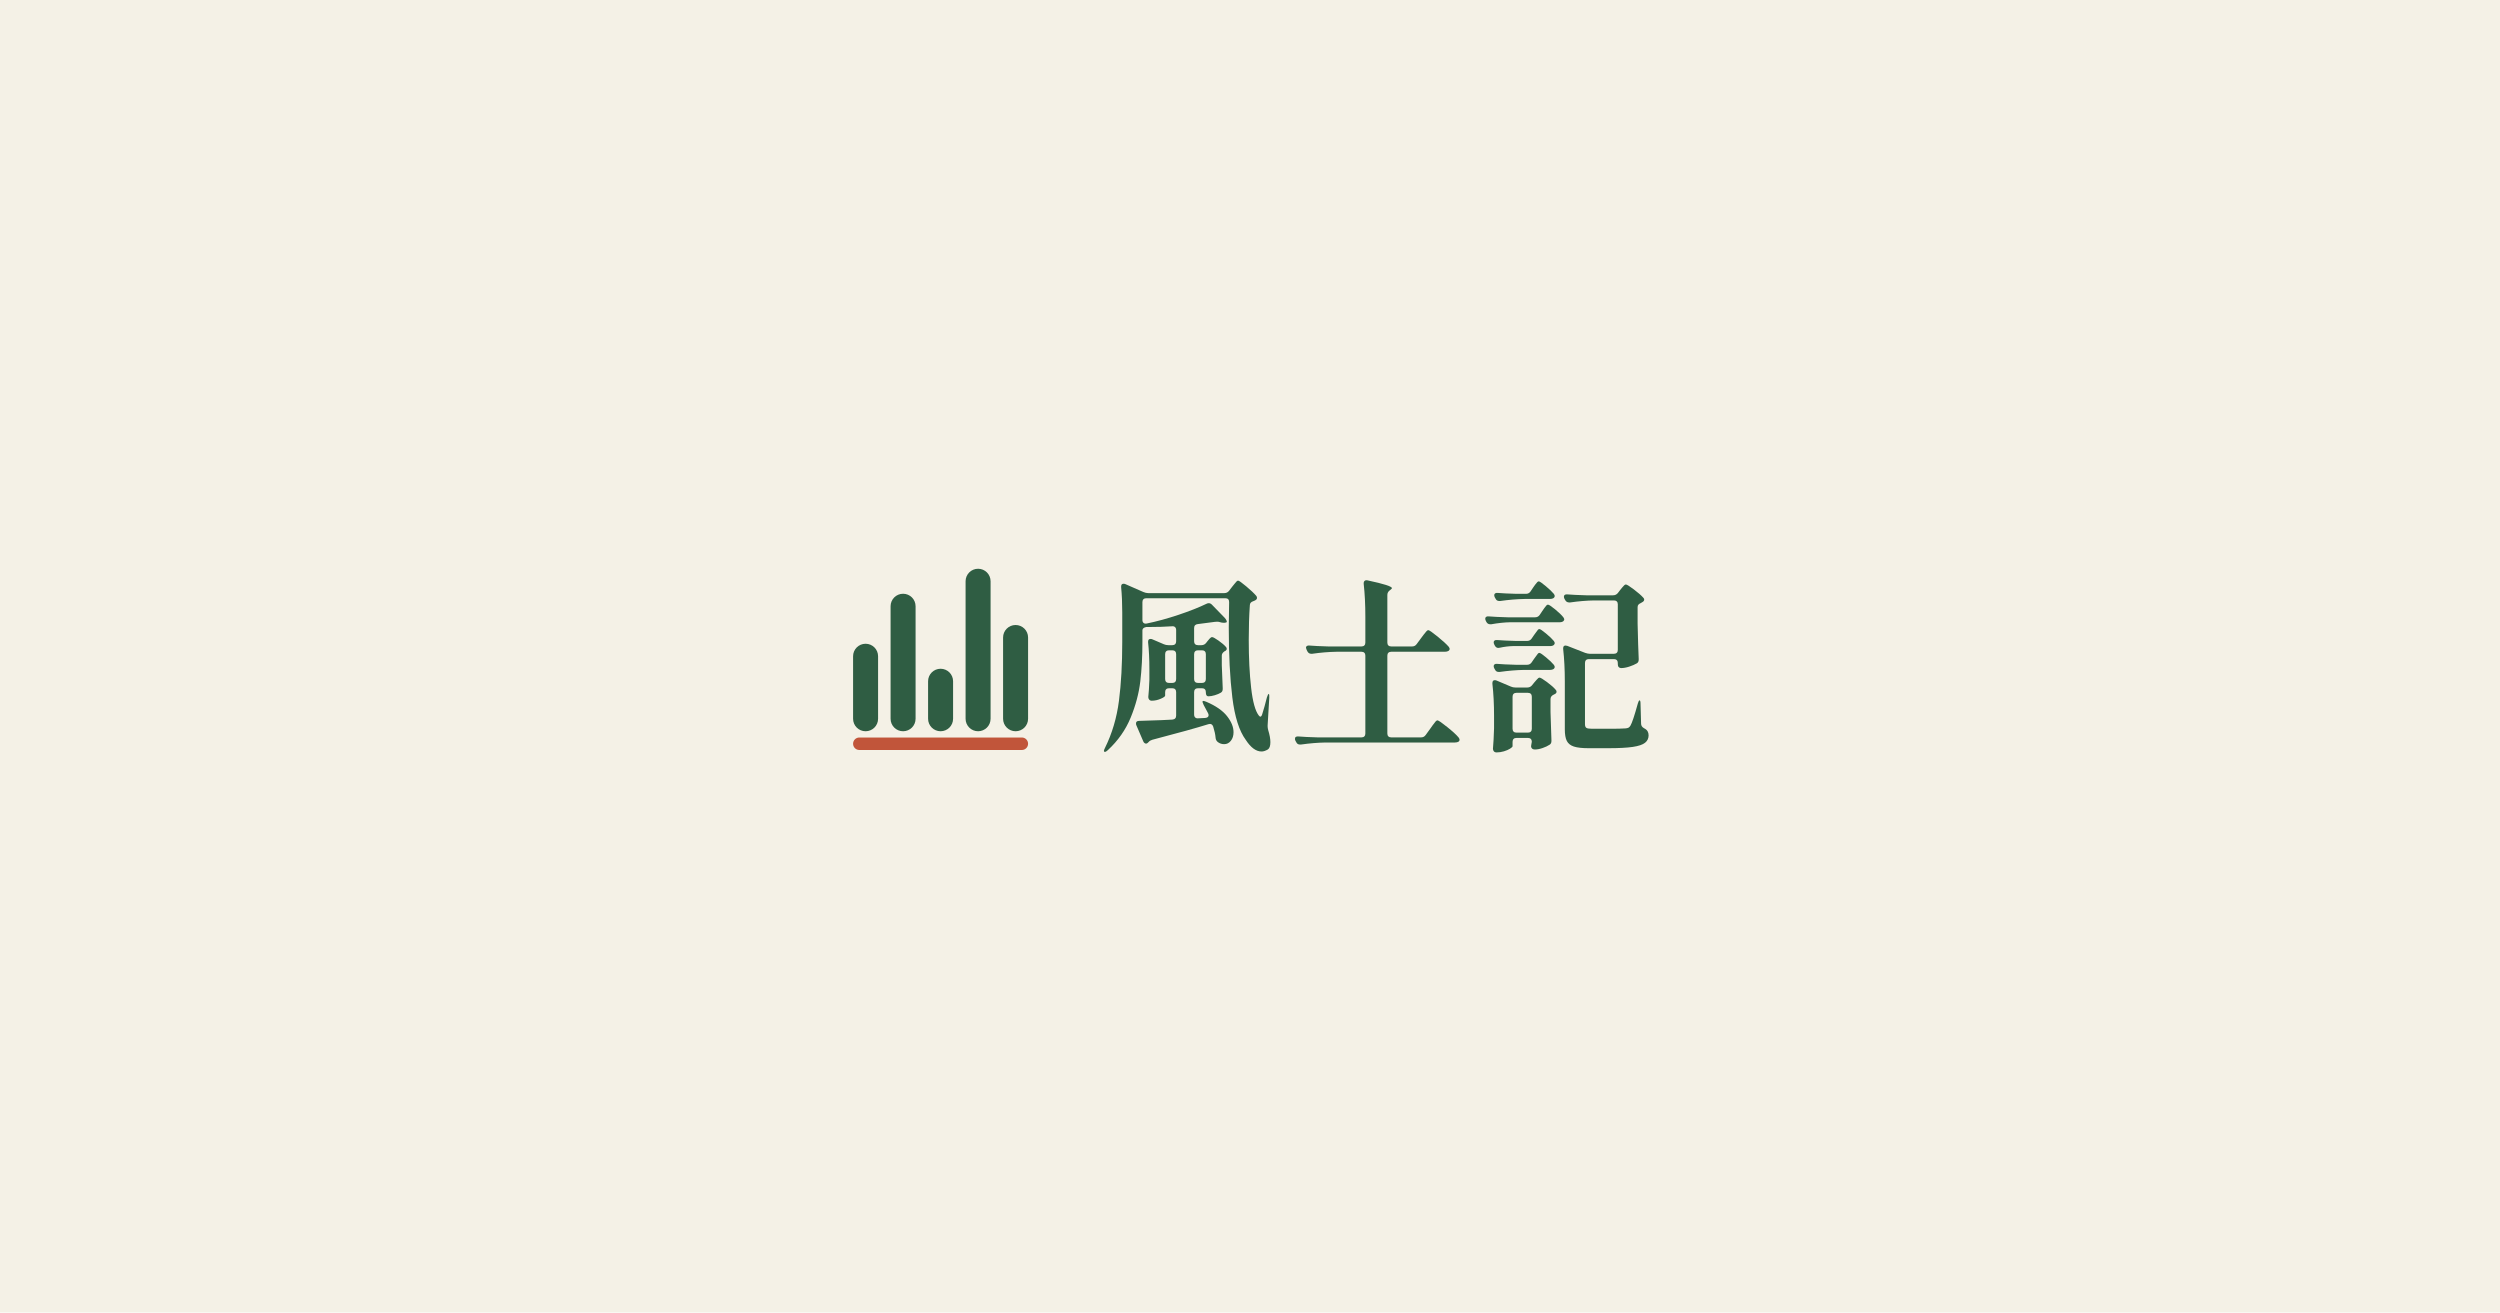
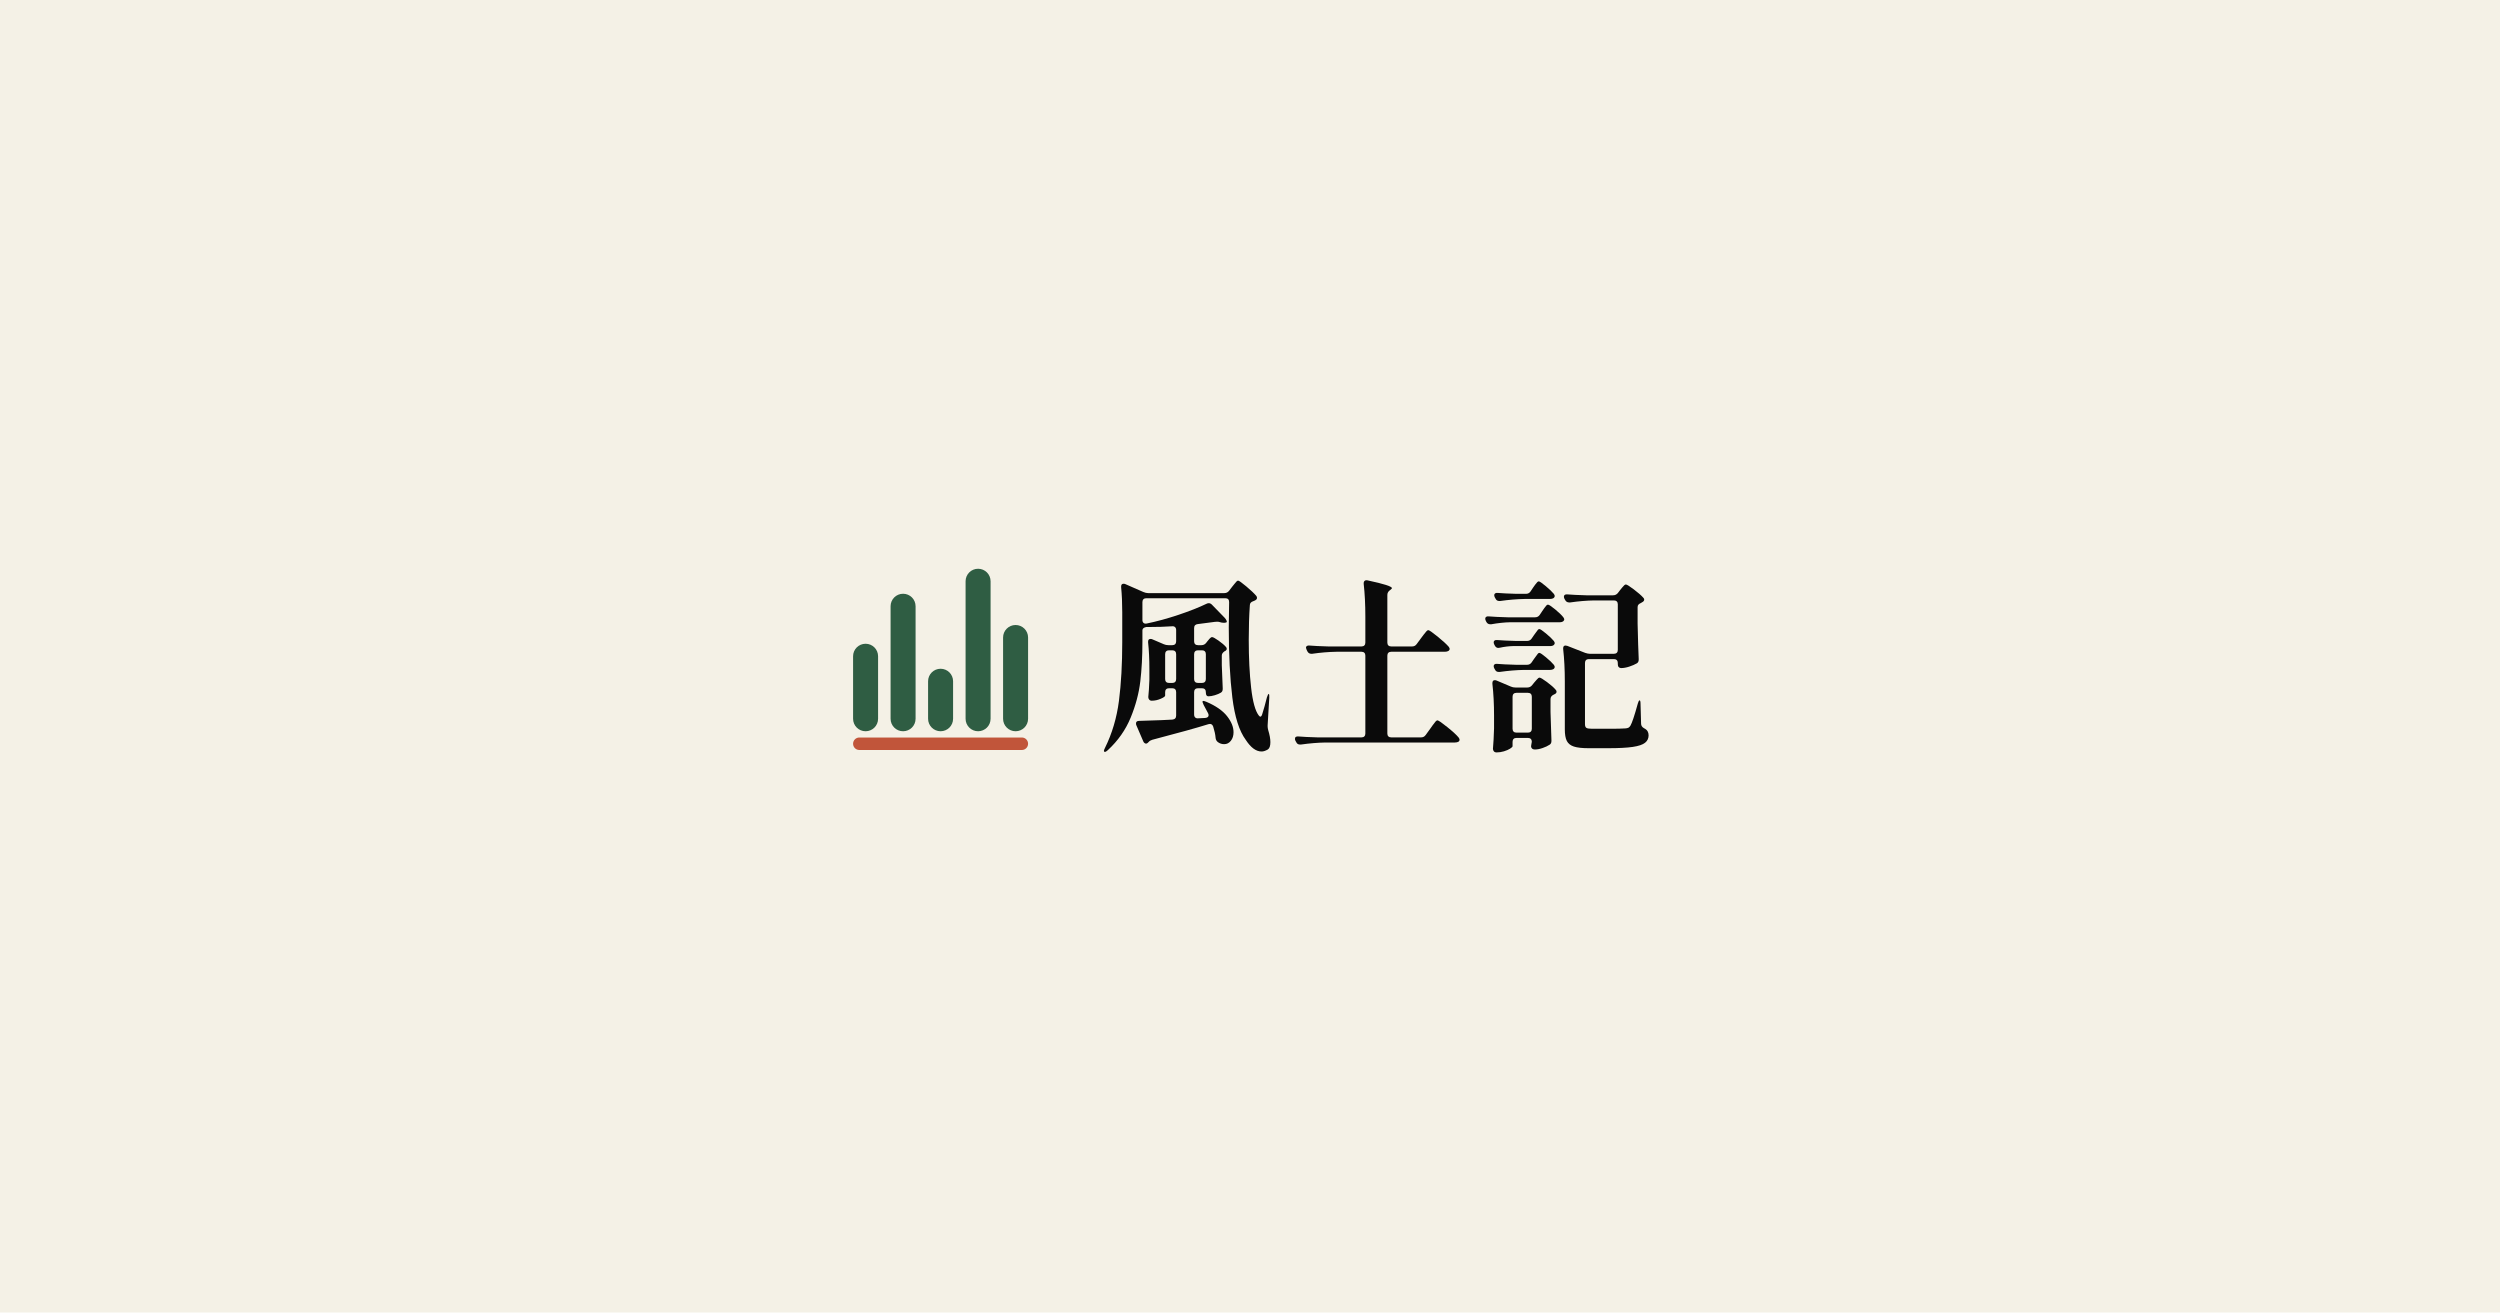
<svg xmlns="http://www.w3.org/2000/svg" width="1200" height="630" viewBox="0 0 1200 630">
  <rect width="1200" height="630" fill="#f4f1e6" />
  <g transform="translate(403.48 267.0) scale(3.0)">
    <rect fill="#2f5d43" x="2" y="14" width="4" height="14" rx="2" />
    <rect fill="#2f5d43" x="8" y="6" width="4" height="22" rx="2" />
    <rect fill="#2f5d43" x="14" y="18" width="4" height="10" rx="2" />
    <rect fill="#2f5d43" x="20" y="2" width="4" height="26" rx="2" />
    <rect fill="#2f5d43" x="26" y="11" width="4" height="17" rx="2" />
    <rect fill="#c1553a" x="2" y="29" width="28" height="2" rx="1" />
  </g>
-   <g fill="#2f5d43">
+   <g fill="#0a0a0a">
    <path transform="translate(525.48 353.24) scale(0.088 -0.088)" d="M733 792 749 813Q754 819 761.5 828.5Q769 838 773.5 842.5Q778 847 782 847Q789 847 826.0 816.0Q863 785 881 764Q885 759 885 753Q885 745 876 740Q873 738 870.0 737.0Q867 736 865 735Q846 729 846 713Q840 629 840 524Q840 377 853.0 262.5Q866 148 895 111Q900 105 903 105Q909 105 913 117Q927 161 939 210Q945 229 949 229Q953 227 952 209L943 58V52Q943 44 946 32Q958 -7 958 -34Q958 -65 944 -74Q925 -85 910 -85Q865 -85 824 -22Q770 51 750.5 209.5Q731 368 731 592Q731 640 733 730Q733 751 712 751H281Q271 751 265.5 745.5Q260 740 260 730V632Q260 622 266.0 616.5Q272 611 283 613Q366 630 457.0 660.5Q548 691 610 721Q616 724 622 724Q631 724 639 716L709 644Q717 635 719.5 627.5Q722 620 717 619Q711 617 705 617Q693 617 681 621Q676 623 667 623Q658 623 654 622L562 610Q542 608 542 588V516Q542 506 547.5 500.5Q553 495 563 495H582Q598 495 608 508L615 517Q618 521 626.0 530.0Q634 539 640 539Q648 539 675.0 520.0Q702 501 715 486Q720 481 720 475Q720 468 711 463H710Q693 452 693 439V385Q696 300 698 261V256Q698 242 688 236Q675 228 655.0 222.0Q635 216 620 216Q606 216 606 237V239Q606 249 600.5 254.5Q595 260 585 260H563Q553 260 547.5 254.5Q542 249 542 239V117Q542 106 548.0 100.5Q554 95 564 96L603 98Q621 100 621 113Q621 118 618 124L594 169Q585 187 589 190Q590 191 592 191Q596 191 609 186Q686 153 721.5 108.0Q757 63 757 20Q757 -8 742.5 -26.5Q728 -45 706 -45Q687 -45 672 -34Q660 -25 659 -9Q657 16 646 51Q643 60 636.0 63.5Q629 67 620 64Q528 35 314 -21Q301 -25 295 -32Q295 -32 290 -37Q285 -42 280 -42Q275 -42 270.5 -38.0Q266 -34 264 -28L227 58Q225 62 225 68Q225 82 242 82L363 86L423 89Q444 91 444 111V239Q444 249 438.5 254.5Q433 260 423 260H405Q395 260 389.5 254.5Q384 249 384 239V220Q384 213 359.5 202.5Q335 192 311 192Q302 192 297.0 198.0Q292 204 292 212Q296 249 298 306V363Q298 447 291 510V514Q291 529 304 529Q310 529 314 527L377 500Q388 495 402 495H423Q433 495 438.5 500.5Q444 506 444 516V577Q444 588 438.0 593.5Q432 599 422 598Q365 594 292 594H281Q260 590 260 576V513Q260 395 248.5 297.5Q237 200 196.0 100.0Q155 0 72 -77Q57 -91 52 -86Q50 -84 50 -81Q50 -77 56 -65Q114 52 132.0 191.5Q150 331 150 513V674Q150 748 144 811V815Q144 830 157 830Q163 830 167 828L265 785Q279 779 291 779H707Q723 779 733 792ZM384 446V310Q384 300 389.5 294.5Q395 289 405 289H423Q433 289 438.5 294.5Q444 300 444 310V446Q444 456 438.5 461.5Q433 467 423 467H405Q395 467 389.5 461.5Q384 456 384 446ZM606 310V446Q606 456 600.5 461.5Q595 467 585 467H563Q553 467 547.5 461.5Q542 456 542 446V310Q542 300 547.5 294.5Q553 289 563 289H585Q595 289 600.5 294.5Q606 300 606 310Z" />
    <path transform="translate(617.00 353.24) scale(0.088 -0.088)" d="M716 501 739 532Q744 539 753.5 551.5Q763 564 769.0 570.5Q775 577 779 577Q787 577 830.0 542.0Q873 507 891 486Q896 479 896 474Q896 469 890 464Q882 459 870 459H577Q567 459 561.5 453.5Q556 448 556 438V13Q556 3 561.5 -2.5Q567 -8 577 -8H740Q756 -8 765 5L789 38Q794 45 803.5 58.5Q813 72 819.0 78.5Q825 85 829 85Q837 85 882.5 48.5Q928 12 945 -9Q950 -16 950 -21Q950 -27 945 -31Q937 -36 924 -36H217Q156 -37 85 -47H79Q65 -47 59 -34L55 -27Q52 -21 52 -16Q52 -1 72 -3Q106 -6 175 -8H415Q425 -8 430.5 -2.5Q436 3 436 13V438Q436 448 430.5 453.5Q425 459 415 459H278Q215 458 146 448H141Q127 448 120 461L116 469Q112 479 112 481Q112 487 117.0 490.5Q122 494 131 493Q165 490 234 488H415Q425 488 430.5 493.5Q436 499 436 509V649Q436 750 427 829V833Q427 842 433.0 846.5Q439 851 450 848Q581 820 581 806Q581 803 573 797L569 794Q556 784 556 769V509Q556 499 561.5 493.5Q567 488 577 488H691Q707 488 716 501Z" />
    <path transform="translate(708.52 353.24) scale(0.088 -0.088)" d="M297 788 311 809Q315 815 322.0 824.5Q329 834 333.5 838.5Q338 843 342 843Q349 843 379.5 817.5Q410 792 424 775Q429 768 429 763Q429 757 423 752Q415 747 404 747H264Q203 746 132 736H126Q112 736 106 749L102 756Q99 762 99 768Q99 774 104.0 777.5Q109 781 118 780Q152 777 221 775H272Q288 775 297 788ZM773 779 786 796Q790 801 797.0 809.5Q804 818 808.5 822.0Q813 826 817 826Q825 826 860.0 799.5Q895 773 912 754Q917 749 917 744Q917 736 909 731L899 725Q890 721 885.5 716.0Q881 711 881 702V613Q884 483 887 421V416Q887 402 877 396Q860 386 835.5 378.0Q811 370 791 370Q783 370 778.0 375.5Q773 381 773 391V398Q773 408 767.5 413.5Q762 419 752 419H615Q605 419 599.5 413.5Q594 408 594 398V64Q594 49 601.5 44.0Q609 39 633 39H732Q785 39 815 41Q826 42 831.5 45.0Q837 48 842 56Q855 78 882 176Q887 194 892 194Q897 194 897 173L900 67Q900 51 916 42Q930 35 935.5 25.5Q941 16 941 3Q941 -22 921.5 -37.5Q902 -53 854.5 -60.0Q807 -67 722 -67H613Q561 -67 533.5 -58.0Q506 -49 495.0 -27.5Q484 -6 484 36V297Q484 395 475 474V478Q475 493 488 493Q490 493 498 491L595 453Q610 448 620 448H752Q762 448 767.5 453.5Q773 459 773 469V718Q773 728 767.5 733.5Q762 739 752 739H645Q582 738 513 728H508Q493 728 486 741L482 748Q479 754 479 760Q479 766 484.0 769.5Q489 773 498 772Q532 769 601 767H747Q763 767 773 779ZM187 620Q138 619 83 609H77Q63 609 56 622L53 628Q50 634 50 640Q50 646 55.0 649.5Q60 653 69 652Q103 649 172 647H322Q338 647 347 660L361 681Q366 688 372.5 697.5Q379 707 383.5 711.5Q388 716 392 716Q400 716 431.0 690.5Q462 665 476 647Q481 640 481 635Q481 631 476 626Q469 620 456 620ZM201 490Q165 489 129 481Q126 480 121 480Q109 480 102 493L99 499Q96 505 96 511Q96 517 101.0 520.5Q106 524 115 523Q149 520 218 518H278Q294 518 303 531L316 550Q321 556 327.0 565.0Q333 574 337.0 578.5Q341 583 345 583Q352 583 381.0 559.0Q410 535 424 518Q429 511 429 506Q429 501 424 496Q417 490 404 490ZM303 401 316 420Q321 426 327.0 435.0Q333 444 337.0 448.5Q341 453 345 453Q352 453 381.0 429.0Q410 405 424 388Q429 381 429 376Q429 370 423 365Q415 360 404 360H261Q200 359 129 349H123Q109 349 103 362L99 369Q96 375 96 381Q96 387 101.0 390.5Q106 394 115 393Q149 390 218 388H278Q294 388 303 401ZM199 -32V-56Q199 -61 185.5 -69.5Q172 -78 152.0 -84.0Q132 -90 112 -90Q102 -90 97.0 -84.0Q92 -78 92 -70Q96 -26 98 42V109Q98 206 89 284V288Q89 304 102 304Q108 304 112 302L190 269Q201 264 215 264H279Q295 264 305 276L317 291Q322 296 331.0 307.0Q340 318 346 318Q354 318 386.5 294.0Q419 270 434 252Q439 247 439 241Q439 234 431 229L423 225Q406 217 406 201V131Q409 32 411 -23V-28Q411 -42 401 -48Q386 -58 363.0 -66.0Q340 -74 321 -74Q308 -74 303 -66Q300 -62 300 -56Q300 -53 302 -43L304 -32Q304 -22 298.5 -16.5Q293 -11 283 -11H220Q210 -11 204.5 -16.5Q199 -22 199 -32ZM199 214V39Q199 29 204.5 23.5Q210 18 220 18H283Q293 18 298.5 23.5Q304 29 304 39V214Q304 224 298.5 229.5Q293 235 283 235H220Q210 235 204.5 229.5Q199 224 199 214Z" />
  </g>
</svg>
